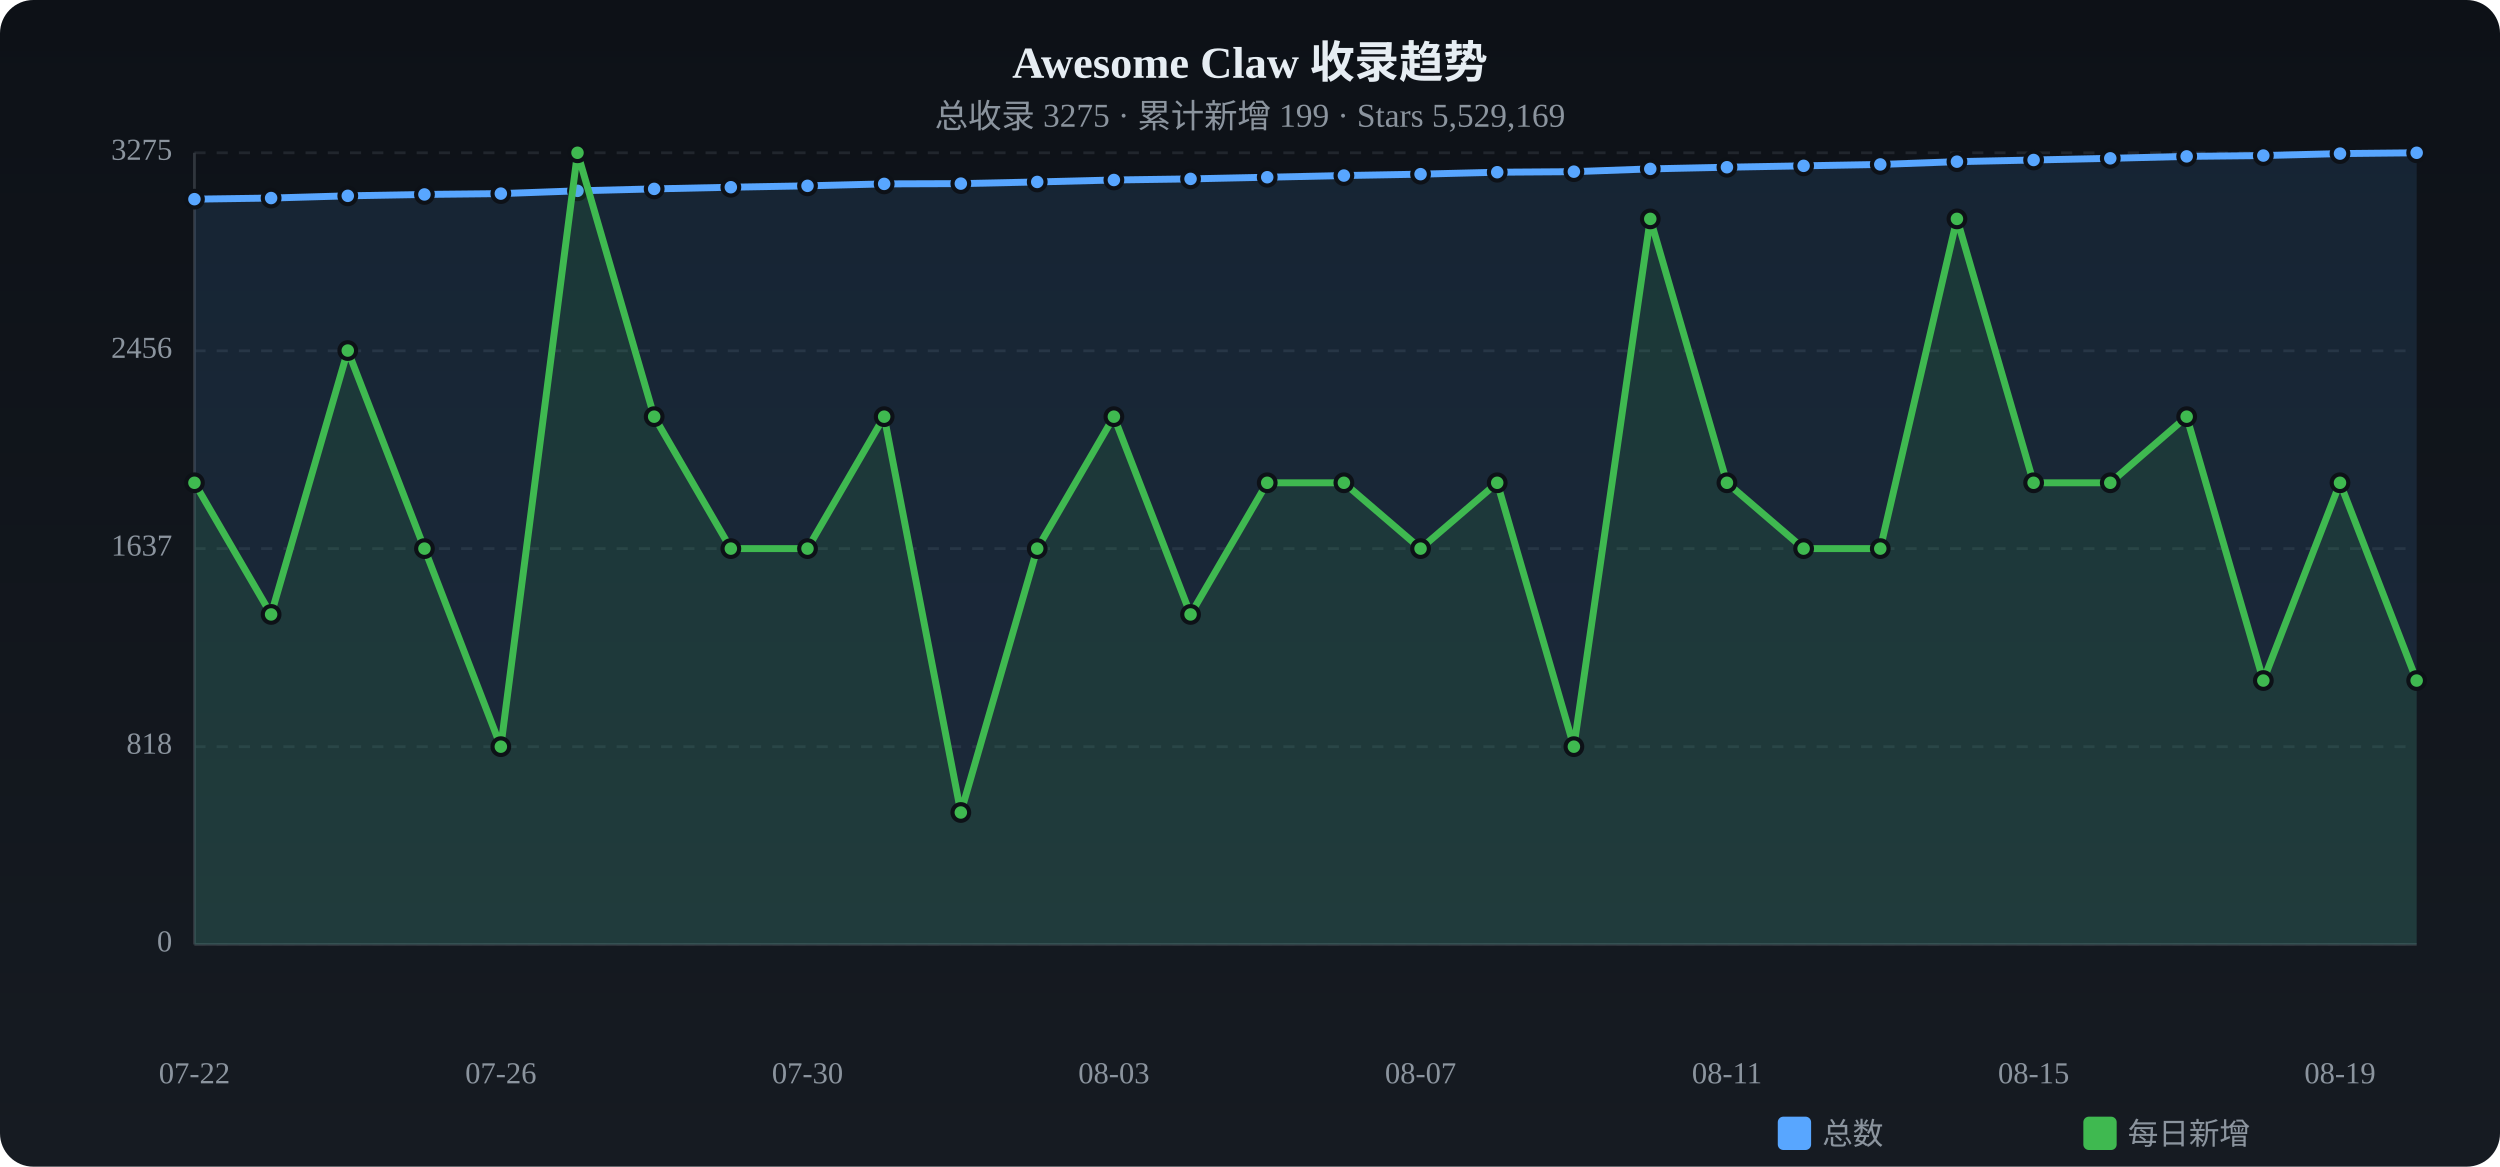
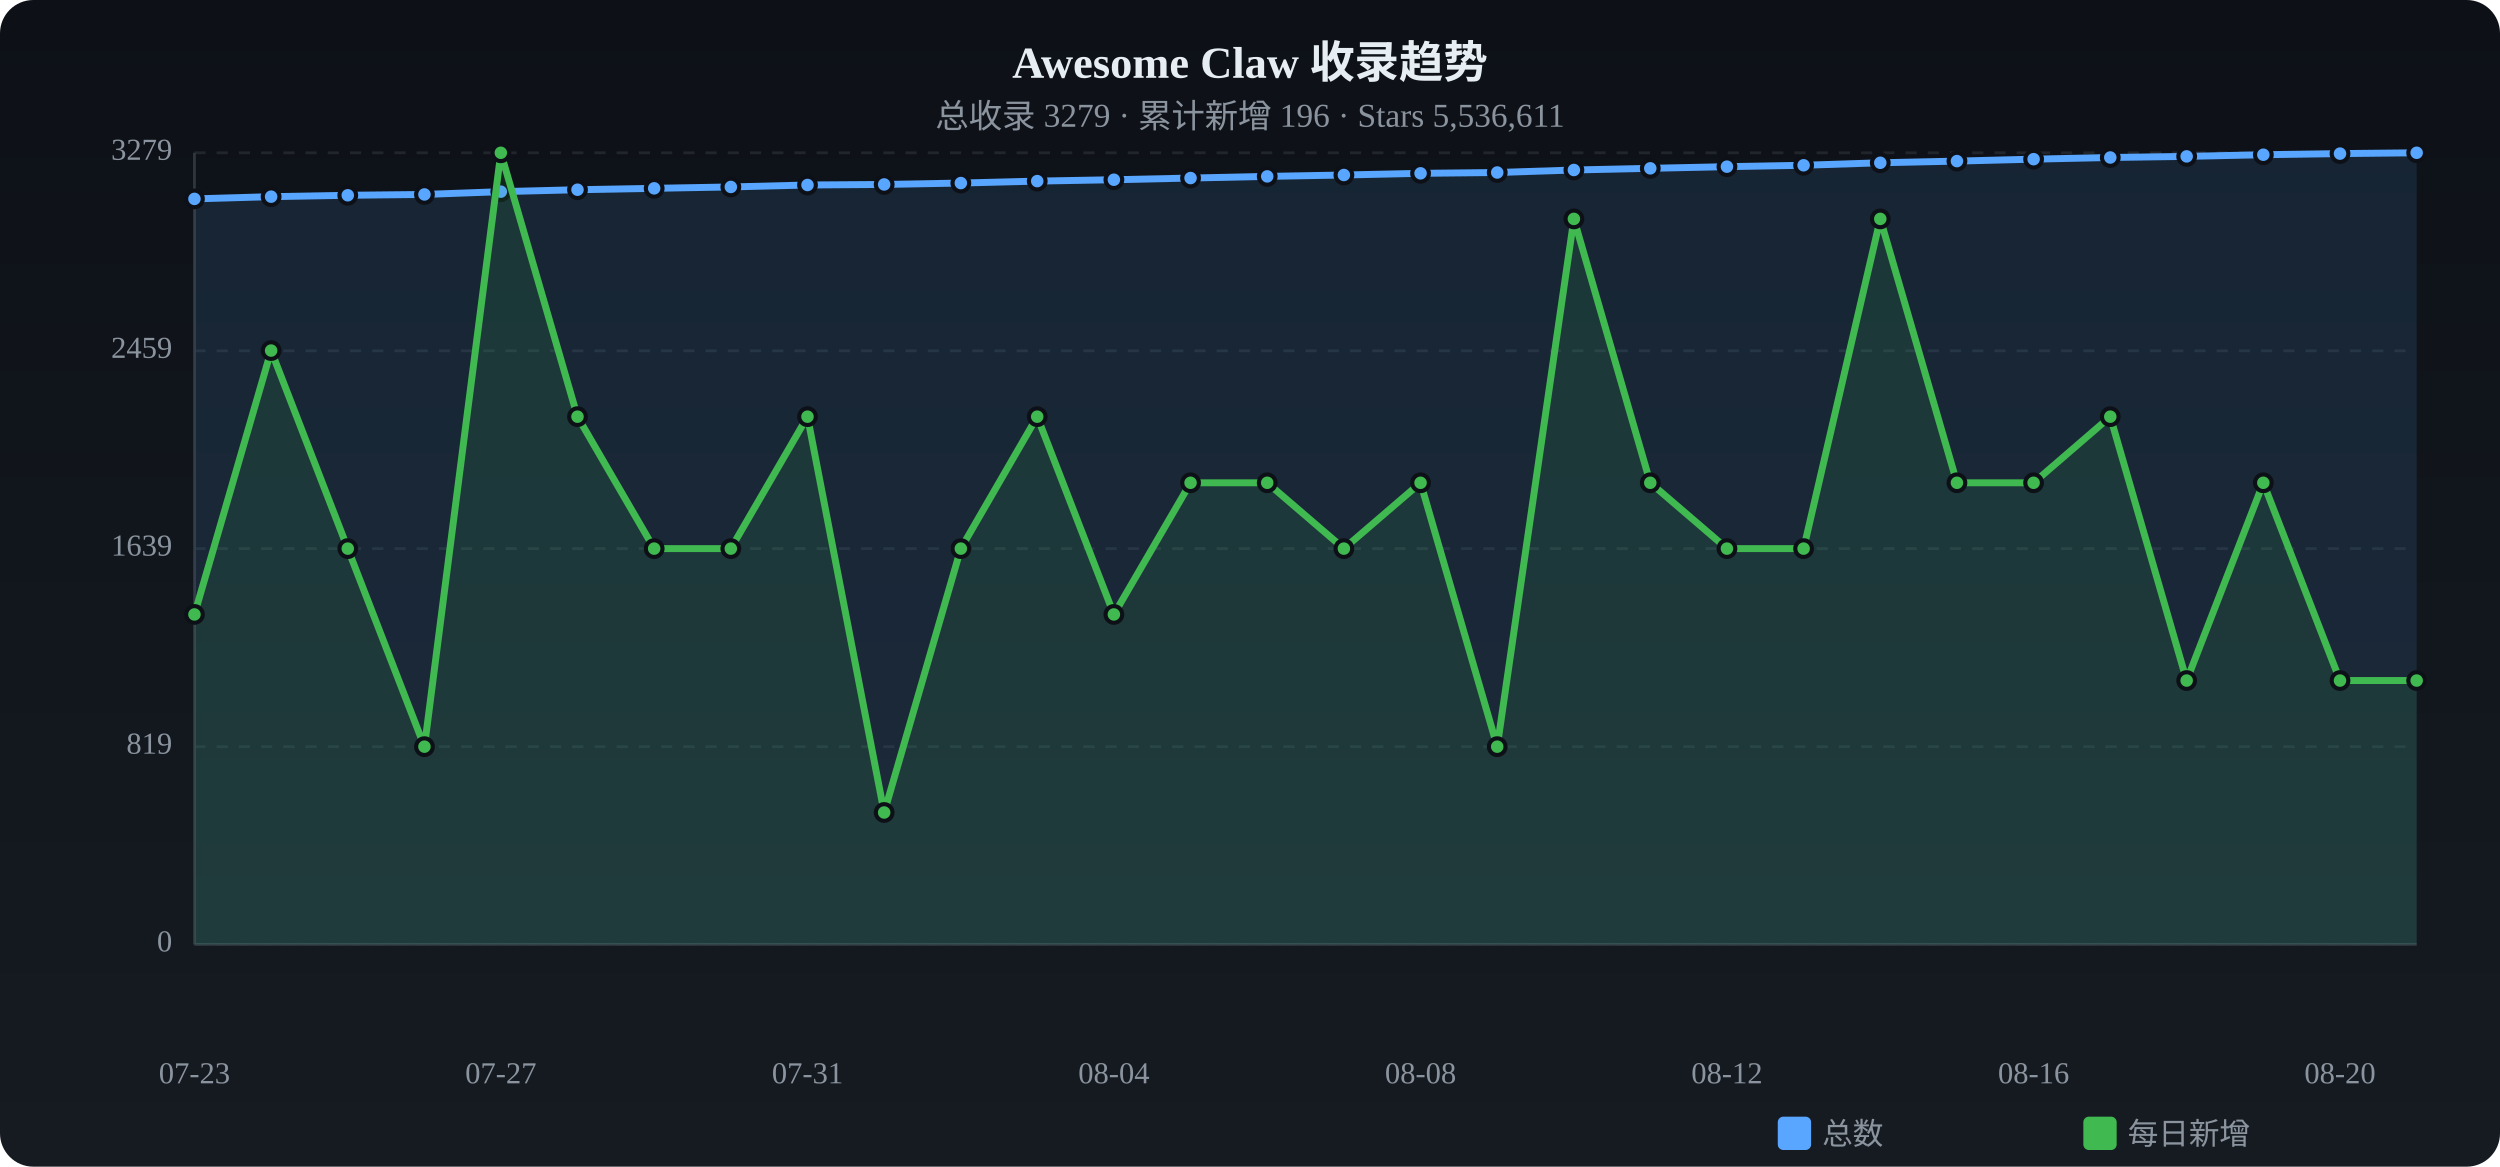
<svg xmlns="http://www.w3.org/2000/svg" viewBox="0 0 900 420" width="900" height="420">
  <defs>
    <linearGradient id="tbg" x1="0%" y1="0%" x2="0%" y2="100%">
      <stop offset="0%" stop-color="#0d1117" />
      <stop offset="100%" stop-color="#161b22" />
    </linearGradient>
  </defs>
  <rect width="900" height="420" rx="12" fill="url(#tbg)" />
  <text x="450.0" y="28" text-anchor="middle" fill="#e6edf3" font-size="16" font-weight="bold">Awesome Claw 收录趋势</text>
-   <text x="450.0" y="46" text-anchor="middle" fill="#8b949e" font-size="12">总收录 3275 · 累计新增 199 · Stars 5,529,169</text>
+   <text x="450.0" y="46" text-anchor="middle" fill="#8b949e" font-size="12">总收录 3279 · 累计新增 196 · Stars 5,536,611</text>
  <text x="62" y="340.0" text-anchor="end" fill="#8b949e" font-size="11" dominant-baseline="middle">0</text>
  <line x1="70" y1="340.0" x2="870" y2="340.0" stroke="#21262d" stroke-dasharray="4 4" />
-   <text x="62" y="268.8" text-anchor="end" fill="#8b949e" font-size="11" dominant-baseline="middle">818</text>
+   <text x="62" y="268.8" text-anchor="end" fill="#8b949e" font-size="11" dominant-baseline="middle">819</text>
  <line x1="70" y1="268.8" x2="870" y2="268.8" stroke="#21262d" stroke-dasharray="4 4" />
-   <text x="62" y="197.5" text-anchor="end" fill="#8b949e" font-size="11" dominant-baseline="middle">1637</text>
+   <text x="62" y="197.5" text-anchor="end" fill="#8b949e" font-size="11" dominant-baseline="middle">1639</text>
  <line x1="70" y1="197.5" x2="870" y2="197.5" stroke="#21262d" stroke-dasharray="4 4" />
-   <text x="62" y="126.3" text-anchor="end" fill="#8b949e" font-size="11" dominant-baseline="middle">2456</text>
+   <text x="62" y="126.3" text-anchor="end" fill="#8b949e" font-size="11" dominant-baseline="middle">2459</text>
  <line x1="70" y1="126.3" x2="870" y2="126.3" stroke="#21262d" stroke-dasharray="4 4" />
-   <text x="62" y="55.0" text-anchor="end" fill="#8b949e" font-size="11" dominant-baseline="middle">3275</text>
+   <text x="62" y="55.0" text-anchor="end" fill="#8b949e" font-size="11" dominant-baseline="middle">3279</text>
  <line x1="70" y1="55.0" x2="870" y2="55.0" stroke="#21262d" stroke-dasharray="4 4" />
  <line x1="70" y1="55" x2="70" y2="340" stroke="#30363d" />
  <line x1="70" y1="340" x2="870" y2="340" stroke="#30363d" />
-   <path d="M70.0,71.7 L97.6,71.3 L125.2,70.5 L152.8,70.0 L180.3,69.7 L207.9,68.7 L235.5,68.0 L263.1,67.4 L290.7,66.9 L318.3,66.2 L345.9,66.1 L373.4,65.5 L401.0,64.8 L428.6,64.4 L456.2,63.8 L483.8,63.2 L511.4,62.7 L539.0,62.0 L566.6,61.8 L594.1,60.8 L621.7,60.2 L649.3,59.7 L676.9,59.2 L704.5,58.2 L732.1,57.6 L759.7,57.0 L787.2,56.3 L814.8,56.0 L842.4,55.3 L870.0,55.0 L870.0,340 L70.0,340 Z" fill="#58a6ff" opacity="0.12" />
-   <polyline points="70.0,71.7 97.6,71.3 125.2,70.5 152.8,70.0 180.3,69.7 207.9,68.7 235.5,68.0 263.1,67.4 290.7,66.9 318.3,66.2 345.9,66.1 373.4,65.5 401.0,64.8 428.6,64.4 456.2,63.8 483.8,63.2 511.4,62.7 539.0,62.0 566.6,61.8 594.1,60.8 621.7,60.2 649.3,59.7 676.9,59.2 704.5,58.2 732.1,57.6 759.7,57.0 787.2,56.3 814.8,56.0 842.4,55.3 870.0,55.0" fill="none" stroke="#58a6ff" stroke-width="2.5" stroke-linecap="round" stroke-linejoin="round" />
-   <circle cx="70.0" cy="71.7" r="3" fill="#58a6ff" stroke="#0d1117" stroke-width="1.5" />
-   <circle cx="97.6" cy="71.3" r="3" fill="#58a6ff" stroke="#0d1117" stroke-width="1.5" />
-   <circle cx="125.2" cy="70.5" r="3" fill="#58a6ff" stroke="#0d1117" stroke-width="1.5" />
+   <path d="M70.0,71.6 L97.6,70.8 L125.2,70.3 L152.8,70.0 L180.3,69.0 L207.9,68.3 L235.5,67.8 L263.1,67.3 L290.7,66.6 L318.3,66.4 L345.9,65.9 L373.4,65.2 L401.0,64.7 L428.6,64.1 L456.2,63.5 L483.8,63.0 L511.4,62.4 L539.0,62.1 L566.6,61.2 L594.1,60.6 L621.7,60.0 L649.3,59.5 L676.9,58.6 L704.5,58.0 L732.1,57.3 L759.7,56.7 L787.2,56.3 L814.8,55.7 L842.4,55.3 L870.0,55.0 L870.0,340 L70.0,340 Z" fill="#58a6ff" opacity="0.12" />
+   <polyline points="70.0,71.6 97.6,70.8 125.2,70.3 152.8,70.0 180.3,69.0 207.9,68.3 235.5,67.8 263.1,67.3 290.7,66.6 318.3,66.4 345.9,65.9 373.4,65.2 401.0,64.7 428.6,64.1 456.2,63.5 483.8,63.0 511.4,62.4 539.0,62.1 566.6,61.2 594.1,60.6 621.7,60.0 649.3,59.5 676.9,58.6 704.5,58.0 732.1,57.3 759.7,56.7 787.2,56.3 814.8,55.7 842.4,55.3 870.0,55.0" fill="none" stroke="#58a6ff" stroke-width="2.5" stroke-linecap="round" stroke-linejoin="round" />
+   <circle cx="70.0" cy="71.6" r="3" fill="#58a6ff" stroke="#0d1117" stroke-width="1.5" />
+   <circle cx="97.6" cy="70.8" r="3" fill="#58a6ff" stroke="#0d1117" stroke-width="1.5" />
+   <circle cx="125.2" cy="70.3" r="3" fill="#58a6ff" stroke="#0d1117" stroke-width="1.5" />
  <circle cx="152.8" cy="70.0" r="3" fill="#58a6ff" stroke="#0d1117" stroke-width="1.5" />
-   <circle cx="180.3" cy="69.7" r="3" fill="#58a6ff" stroke="#0d1117" stroke-width="1.5" />
-   <circle cx="207.9" cy="68.7" r="3" fill="#58a6ff" stroke="#0d1117" stroke-width="1.5" />
-   <circle cx="235.5" cy="68.0" r="3" fill="#58a6ff" stroke="#0d1117" stroke-width="1.5" />
-   <circle cx="263.1" cy="67.4" r="3" fill="#58a6ff" stroke="#0d1117" stroke-width="1.5" />
-   <circle cx="290.7" cy="66.9" r="3" fill="#58a6ff" stroke="#0d1117" stroke-width="1.5" />
-   <circle cx="318.3" cy="66.2" r="3" fill="#58a6ff" stroke="#0d1117" stroke-width="1.5" />
-   <circle cx="345.9" cy="66.1" r="3" fill="#58a6ff" stroke="#0d1117" stroke-width="1.5" />
-   <circle cx="373.4" cy="65.5" r="3" fill="#58a6ff" stroke="#0d1117" stroke-width="1.5" />
-   <circle cx="401.0" cy="64.8" r="3" fill="#58a6ff" stroke="#0d1117" stroke-width="1.5" />
-   <circle cx="428.6" cy="64.4" r="3" fill="#58a6ff" stroke="#0d1117" stroke-width="1.5" />
-   <circle cx="456.2" cy="63.8" r="3" fill="#58a6ff" stroke="#0d1117" stroke-width="1.5" />
-   <circle cx="483.8" cy="63.2" r="3" fill="#58a6ff" stroke="#0d1117" stroke-width="1.5" />
-   <circle cx="511.4" cy="62.7" r="3" fill="#58a6ff" stroke="#0d1117" stroke-width="1.5" />
-   <circle cx="539.0" cy="62.0" r="3" fill="#58a6ff" stroke="#0d1117" stroke-width="1.5" />
-   <circle cx="566.6" cy="61.8" r="3" fill="#58a6ff" stroke="#0d1117" stroke-width="1.5" />
-   <circle cx="594.1" cy="60.8" r="3" fill="#58a6ff" stroke="#0d1117" stroke-width="1.5" />
-   <circle cx="621.7" cy="60.2" r="3" fill="#58a6ff" stroke="#0d1117" stroke-width="1.5" />
-   <circle cx="649.3" cy="59.7" r="3" fill="#58a6ff" stroke="#0d1117" stroke-width="1.5" />
-   <circle cx="676.9" cy="59.2" r="3" fill="#58a6ff" stroke="#0d1117" stroke-width="1.5" />
-   <circle cx="704.5" cy="58.2" r="3" fill="#58a6ff" stroke="#0d1117" stroke-width="1.5" />
-   <circle cx="732.1" cy="57.6" r="3" fill="#58a6ff" stroke="#0d1117" stroke-width="1.5" />
-   <circle cx="759.7" cy="57.0" r="3" fill="#58a6ff" stroke="#0d1117" stroke-width="1.5" />
+   <circle cx="180.3" cy="69.0" r="3" fill="#58a6ff" stroke="#0d1117" stroke-width="1.5" />
+   <circle cx="207.9" cy="68.3" r="3" fill="#58a6ff" stroke="#0d1117" stroke-width="1.5" />
+   <circle cx="235.5" cy="67.8" r="3" fill="#58a6ff" stroke="#0d1117" stroke-width="1.5" />
+   <circle cx="263.1" cy="67.3" r="3" fill="#58a6ff" stroke="#0d1117" stroke-width="1.5" />
+   <circle cx="290.7" cy="66.6" r="3" fill="#58a6ff" stroke="#0d1117" stroke-width="1.5" />
+   <circle cx="318.3" cy="66.4" r="3" fill="#58a6ff" stroke="#0d1117" stroke-width="1.5" />
+   <circle cx="345.9" cy="65.9" r="3" fill="#58a6ff" stroke="#0d1117" stroke-width="1.5" />
+   <circle cx="373.4" cy="65.2" r="3" fill="#58a6ff" stroke="#0d1117" stroke-width="1.5" />
+   <circle cx="401.0" cy="64.7" r="3" fill="#58a6ff" stroke="#0d1117" stroke-width="1.5" />
+   <circle cx="428.6" cy="64.1" r="3" fill="#58a6ff" stroke="#0d1117" stroke-width="1.5" />
+   <circle cx="456.2" cy="63.5" r="3" fill="#58a6ff" stroke="#0d1117" stroke-width="1.5" />
+   <circle cx="483.8" cy="63.0" r="3" fill="#58a6ff" stroke="#0d1117" stroke-width="1.5" />
+   <circle cx="511.4" cy="62.4" r="3" fill="#58a6ff" stroke="#0d1117" stroke-width="1.5" />
+   <circle cx="539.0" cy="62.1" r="3" fill="#58a6ff" stroke="#0d1117" stroke-width="1.5" />
+   <circle cx="566.6" cy="61.2" r="3" fill="#58a6ff" stroke="#0d1117" stroke-width="1.5" />
+   <circle cx="594.1" cy="60.6" r="3" fill="#58a6ff" stroke="#0d1117" stroke-width="1.5" />
+   <circle cx="621.7" cy="60.0" r="3" fill="#58a6ff" stroke="#0d1117" stroke-width="1.5" />
+   <circle cx="649.3" cy="59.5" r="3" fill="#58a6ff" stroke="#0d1117" stroke-width="1.5" />
+   <circle cx="676.9" cy="58.6" r="3" fill="#58a6ff" stroke="#0d1117" stroke-width="1.5" />
+   <circle cx="704.5" cy="58.0" r="3" fill="#58a6ff" stroke="#0d1117" stroke-width="1.5" />
+   <circle cx="732.1" cy="57.3" r="3" fill="#58a6ff" stroke="#0d1117" stroke-width="1.5" />
+   <circle cx="759.7" cy="56.7" r="3" fill="#58a6ff" stroke="#0d1117" stroke-width="1.5" />
  <circle cx="787.2" cy="56.3" r="3" fill="#58a6ff" stroke="#0d1117" stroke-width="1.5" />
-   <circle cx="814.8" cy="56.0" r="3" fill="#58a6ff" stroke="#0d1117" stroke-width="1.5" />
+   <circle cx="814.8" cy="55.7" r="3" fill="#58a6ff" stroke="#0d1117" stroke-width="1.5" />
  <circle cx="842.4" cy="55.3" r="3" fill="#58a6ff" stroke="#0d1117" stroke-width="1.5" />
  <circle cx="870.0" cy="55.0" r="3" fill="#58a6ff" stroke="#0d1117" stroke-width="1.5" />
-   <path d="M70.0,173.8 L97.6,221.2 L125.2,126.2 L152.8,197.5 L180.3,268.8 L207.9,55.0 L235.5,150.0 L263.1,197.5 L290.7,197.5 L318.3,150.0 L345.9,292.5 L373.4,197.5 L401.0,150.0 L428.6,221.2 L456.2,173.8 L483.8,173.8 L511.4,197.5 L539.0,173.8 L566.6,268.8 L594.1,78.8 L621.7,173.8 L649.3,197.5 L676.9,197.5 L704.5,78.8 L732.1,173.8 L759.7,173.8 L787.2,150.0 L814.8,245.0 L842.4,173.8 L870.0,245.0 L870.0,340 L70.0,340 Z" fill="#3fb950" opacity="0.12" />
-   <polyline points="70.0,173.8 97.6,221.2 125.2,126.2 152.8,197.5 180.3,268.8 207.9,55.0 235.5,150.0 263.1,197.5 290.7,197.5 318.3,150.0 345.9,292.5 373.4,197.5 401.0,150.0 428.6,221.2 456.2,173.8 483.8,173.8 511.4,197.5 539.0,173.8 566.6,268.8 594.1,78.8 621.7,173.8 649.3,197.5 676.9,197.5 704.5,78.8 732.1,173.8 759.7,173.8 787.2,150.0 814.8,245.0 842.4,173.8 870.0,245.0" fill="none" stroke="#3fb950" stroke-width="2.5" stroke-linecap="round" stroke-linejoin="round" />
-   <circle cx="70.0" cy="173.8" r="3" fill="#3fb950" stroke="#0d1117" stroke-width="1.5" />
-   <circle cx="97.6" cy="221.2" r="3" fill="#3fb950" stroke="#0d1117" stroke-width="1.5" />
-   <circle cx="125.2" cy="126.2" r="3" fill="#3fb950" stroke="#0d1117" stroke-width="1.5" />
-   <circle cx="152.8" cy="197.5" r="3" fill="#3fb950" stroke="#0d1117" stroke-width="1.5" />
-   <circle cx="180.3" cy="268.8" r="3" fill="#3fb950" stroke="#0d1117" stroke-width="1.5" />
-   <circle cx="207.9" cy="55.0" r="3" fill="#3fb950" stroke="#0d1117" stroke-width="1.5" />
-   <circle cx="235.5" cy="150.0" r="3" fill="#3fb950" stroke="#0d1117" stroke-width="1.5" />
+   <path d="M70.0,221.2 L97.6,126.2 L125.2,197.5 L152.8,268.8 L180.3,55.0 L207.9,150.0 L235.5,197.5 L263.1,197.5 L290.7,150.0 L318.3,292.5 L345.9,197.5 L373.4,150.0 L401.0,221.2 L428.6,173.8 L456.2,173.8 L483.8,197.5 L511.4,173.8 L539.0,268.8 L566.6,78.8 L594.1,173.8 L621.7,197.5 L649.3,197.5 L676.9,78.8 L704.5,173.8 L732.1,173.8 L759.7,150.0 L787.2,245.0 L814.8,173.8 L842.4,245.0 L870.0,245.0 L870.0,340 L70.0,340 Z" fill="#3fb950" opacity="0.12" />
+   <polyline points="70.0,221.2 97.6,126.2 125.2,197.5 152.8,268.8 180.3,55.0 207.9,150.0 235.5,197.5 263.1,197.5 290.7,150.0 318.3,292.5 345.9,197.5 373.4,150.0 401.0,221.2 428.6,173.8 456.2,173.8 483.8,197.5 511.4,173.8 539.0,268.8 566.6,78.8 594.1,173.8 621.7,197.5 649.3,197.5 676.9,78.8 704.5,173.8 732.1,173.8 759.7,150.0 787.2,245.0 814.8,173.8 842.4,245.0 870.0,245.0" fill="none" stroke="#3fb950" stroke-width="2.5" stroke-linecap="round" stroke-linejoin="round" />
+   <circle cx="70.0" cy="221.2" r="3" fill="#3fb950" stroke="#0d1117" stroke-width="1.5" />
+   <circle cx="97.6" cy="126.2" r="3" fill="#3fb950" stroke="#0d1117" stroke-width="1.5" />
+   <circle cx="125.2" cy="197.5" r="3" fill="#3fb950" stroke="#0d1117" stroke-width="1.5" />
+   <circle cx="152.8" cy="268.8" r="3" fill="#3fb950" stroke="#0d1117" stroke-width="1.5" />
+   <circle cx="180.3" cy="55.0" r="3" fill="#3fb950" stroke="#0d1117" stroke-width="1.5" />
+   <circle cx="207.9" cy="150.0" r="3" fill="#3fb950" stroke="#0d1117" stroke-width="1.5" />
+   <circle cx="235.5" cy="197.5" r="3" fill="#3fb950" stroke="#0d1117" stroke-width="1.5" />
  <circle cx="263.1" cy="197.5" r="3" fill="#3fb950" stroke="#0d1117" stroke-width="1.5" />
-   <circle cx="290.7" cy="197.5" r="3" fill="#3fb950" stroke="#0d1117" stroke-width="1.5" />
-   <circle cx="318.3" cy="150.0" r="3" fill="#3fb950" stroke="#0d1117" stroke-width="1.5" />
-   <circle cx="345.9" cy="292.5" r="3" fill="#3fb950" stroke="#0d1117" stroke-width="1.5" />
-   <circle cx="373.4" cy="197.5" r="3" fill="#3fb950" stroke="#0d1117" stroke-width="1.5" />
-   <circle cx="401.0" cy="150.0" r="3" fill="#3fb950" stroke="#0d1117" stroke-width="1.5" />
-   <circle cx="428.6" cy="221.2" r="3" fill="#3fb950" stroke="#0d1117" stroke-width="1.5" />
+   <circle cx="290.7" cy="150.0" r="3" fill="#3fb950" stroke="#0d1117" stroke-width="1.5" />
+   <circle cx="318.3" cy="292.5" r="3" fill="#3fb950" stroke="#0d1117" stroke-width="1.5" />
+   <circle cx="345.9" cy="197.5" r="3" fill="#3fb950" stroke="#0d1117" stroke-width="1.5" />
+   <circle cx="373.4" cy="150.0" r="3" fill="#3fb950" stroke="#0d1117" stroke-width="1.5" />
+   <circle cx="401.0" cy="221.2" r="3" fill="#3fb950" stroke="#0d1117" stroke-width="1.5" />
+   <circle cx="428.6" cy="173.8" r="3" fill="#3fb950" stroke="#0d1117" stroke-width="1.5" />
  <circle cx="456.2" cy="173.8" r="3" fill="#3fb950" stroke="#0d1117" stroke-width="1.5" />
-   <circle cx="483.8" cy="173.8" r="3" fill="#3fb950" stroke="#0d1117" stroke-width="1.5" />
-   <circle cx="511.4" cy="197.5" r="3" fill="#3fb950" stroke="#0d1117" stroke-width="1.5" />
-   <circle cx="539.0" cy="173.8" r="3" fill="#3fb950" stroke="#0d1117" stroke-width="1.5" />
-   <circle cx="566.6" cy="268.8" r="3" fill="#3fb950" stroke="#0d1117" stroke-width="1.5" />
-   <circle cx="594.1" cy="78.8" r="3" fill="#3fb950" stroke="#0d1117" stroke-width="1.5" />
-   <circle cx="621.7" cy="173.8" r="3" fill="#3fb950" stroke="#0d1117" stroke-width="1.5" />
+   <circle cx="483.8" cy="197.5" r="3" fill="#3fb950" stroke="#0d1117" stroke-width="1.5" />
+   <circle cx="511.4" cy="173.8" r="3" fill="#3fb950" stroke="#0d1117" stroke-width="1.5" />
+   <circle cx="539.0" cy="268.8" r="3" fill="#3fb950" stroke="#0d1117" stroke-width="1.5" />
+   <circle cx="566.6" cy="78.8" r="3" fill="#3fb950" stroke="#0d1117" stroke-width="1.5" />
+   <circle cx="594.1" cy="173.8" r="3" fill="#3fb950" stroke="#0d1117" stroke-width="1.5" />
+   <circle cx="621.7" cy="197.5" r="3" fill="#3fb950" stroke="#0d1117" stroke-width="1.5" />
  <circle cx="649.3" cy="197.5" r="3" fill="#3fb950" stroke="#0d1117" stroke-width="1.5" />
-   <circle cx="676.9" cy="197.5" r="3" fill="#3fb950" stroke="#0d1117" stroke-width="1.5" />
-   <circle cx="704.5" cy="78.8" r="3" fill="#3fb950" stroke="#0d1117" stroke-width="1.5" />
+   <circle cx="676.9" cy="78.8" r="3" fill="#3fb950" stroke="#0d1117" stroke-width="1.5" />
+   <circle cx="704.5" cy="173.8" r="3" fill="#3fb950" stroke="#0d1117" stroke-width="1.5" />
  <circle cx="732.1" cy="173.8" r="3" fill="#3fb950" stroke="#0d1117" stroke-width="1.5" />
-   <circle cx="759.7" cy="173.8" r="3" fill="#3fb950" stroke="#0d1117" stroke-width="1.5" />
-   <circle cx="787.2" cy="150.0" r="3" fill="#3fb950" stroke="#0d1117" stroke-width="1.5" />
-   <circle cx="814.8" cy="245.0" r="3" fill="#3fb950" stroke="#0d1117" stroke-width="1.5" />
-   <circle cx="842.4" cy="173.8" r="3" fill="#3fb950" stroke="#0d1117" stroke-width="1.5" />
+   <circle cx="759.7" cy="150.0" r="3" fill="#3fb950" stroke="#0d1117" stroke-width="1.5" />
+   <circle cx="787.2" cy="245.0" r="3" fill="#3fb950" stroke="#0d1117" stroke-width="1.5" />
+   <circle cx="814.8" cy="173.8" r="3" fill="#3fb950" stroke="#0d1117" stroke-width="1.5" />
+   <circle cx="842.4" cy="245.0" r="3" fill="#3fb950" stroke="#0d1117" stroke-width="1.5" />
  <circle cx="870.0" cy="245.0" r="3" fill="#3fb950" stroke="#0d1117" stroke-width="1.5" />
-   <text x="70.0" y="390" text-anchor="middle" fill="#8b949e" font-size="11">07-22</text>
-   <text x="180.3" y="390" text-anchor="middle" fill="#8b949e" font-size="11">07-26</text>
-   <text x="290.7" y="390" text-anchor="middle" fill="#8b949e" font-size="11">07-30</text>
-   <text x="401.0" y="390" text-anchor="middle" fill="#8b949e" font-size="11">08-03</text>
-   <text x="511.4" y="390" text-anchor="middle" fill="#8b949e" font-size="11">08-07</text>
-   <text x="621.7" y="390" text-anchor="middle" fill="#8b949e" font-size="11">08-11</text>
-   <text x="732.1" y="390" text-anchor="middle" fill="#8b949e" font-size="11">08-15</text>
-   <text x="842.4" y="390" text-anchor="middle" fill="#8b949e" font-size="11">08-19</text>
+   <text x="70.0" y="390" text-anchor="middle" fill="#8b949e" font-size="11">07-23</text>
+   <text x="180.3" y="390" text-anchor="middle" fill="#8b949e" font-size="11">07-27</text>
+   <text x="290.7" y="390" text-anchor="middle" fill="#8b949e" font-size="11">07-31</text>
+   <text x="401.0" y="390" text-anchor="middle" fill="#8b949e" font-size="11">08-04</text>
+   <text x="511.4" y="390" text-anchor="middle" fill="#8b949e" font-size="11">08-08</text>
+   <text x="621.7" y="390" text-anchor="middle" fill="#8b949e" font-size="11">08-12</text>
+   <text x="732.1" y="390" text-anchor="middle" fill="#8b949e" font-size="11">08-16</text>
+   <text x="842.4" y="390" text-anchor="middle" fill="#8b949e" font-size="11">08-20</text>
  <rect x="640" y="402" width="12" height="12" rx="2" fill="#58a6ff" />
  <text x="656" y="412" fill="#8b949e" font-size="11">总数</text>
  <rect x="750" y="402" width="12" height="12" rx="2" fill="#3fb950" />
  <text x="766" y="412" fill="#8b949e" font-size="11">每日新增</text>
</svg>
